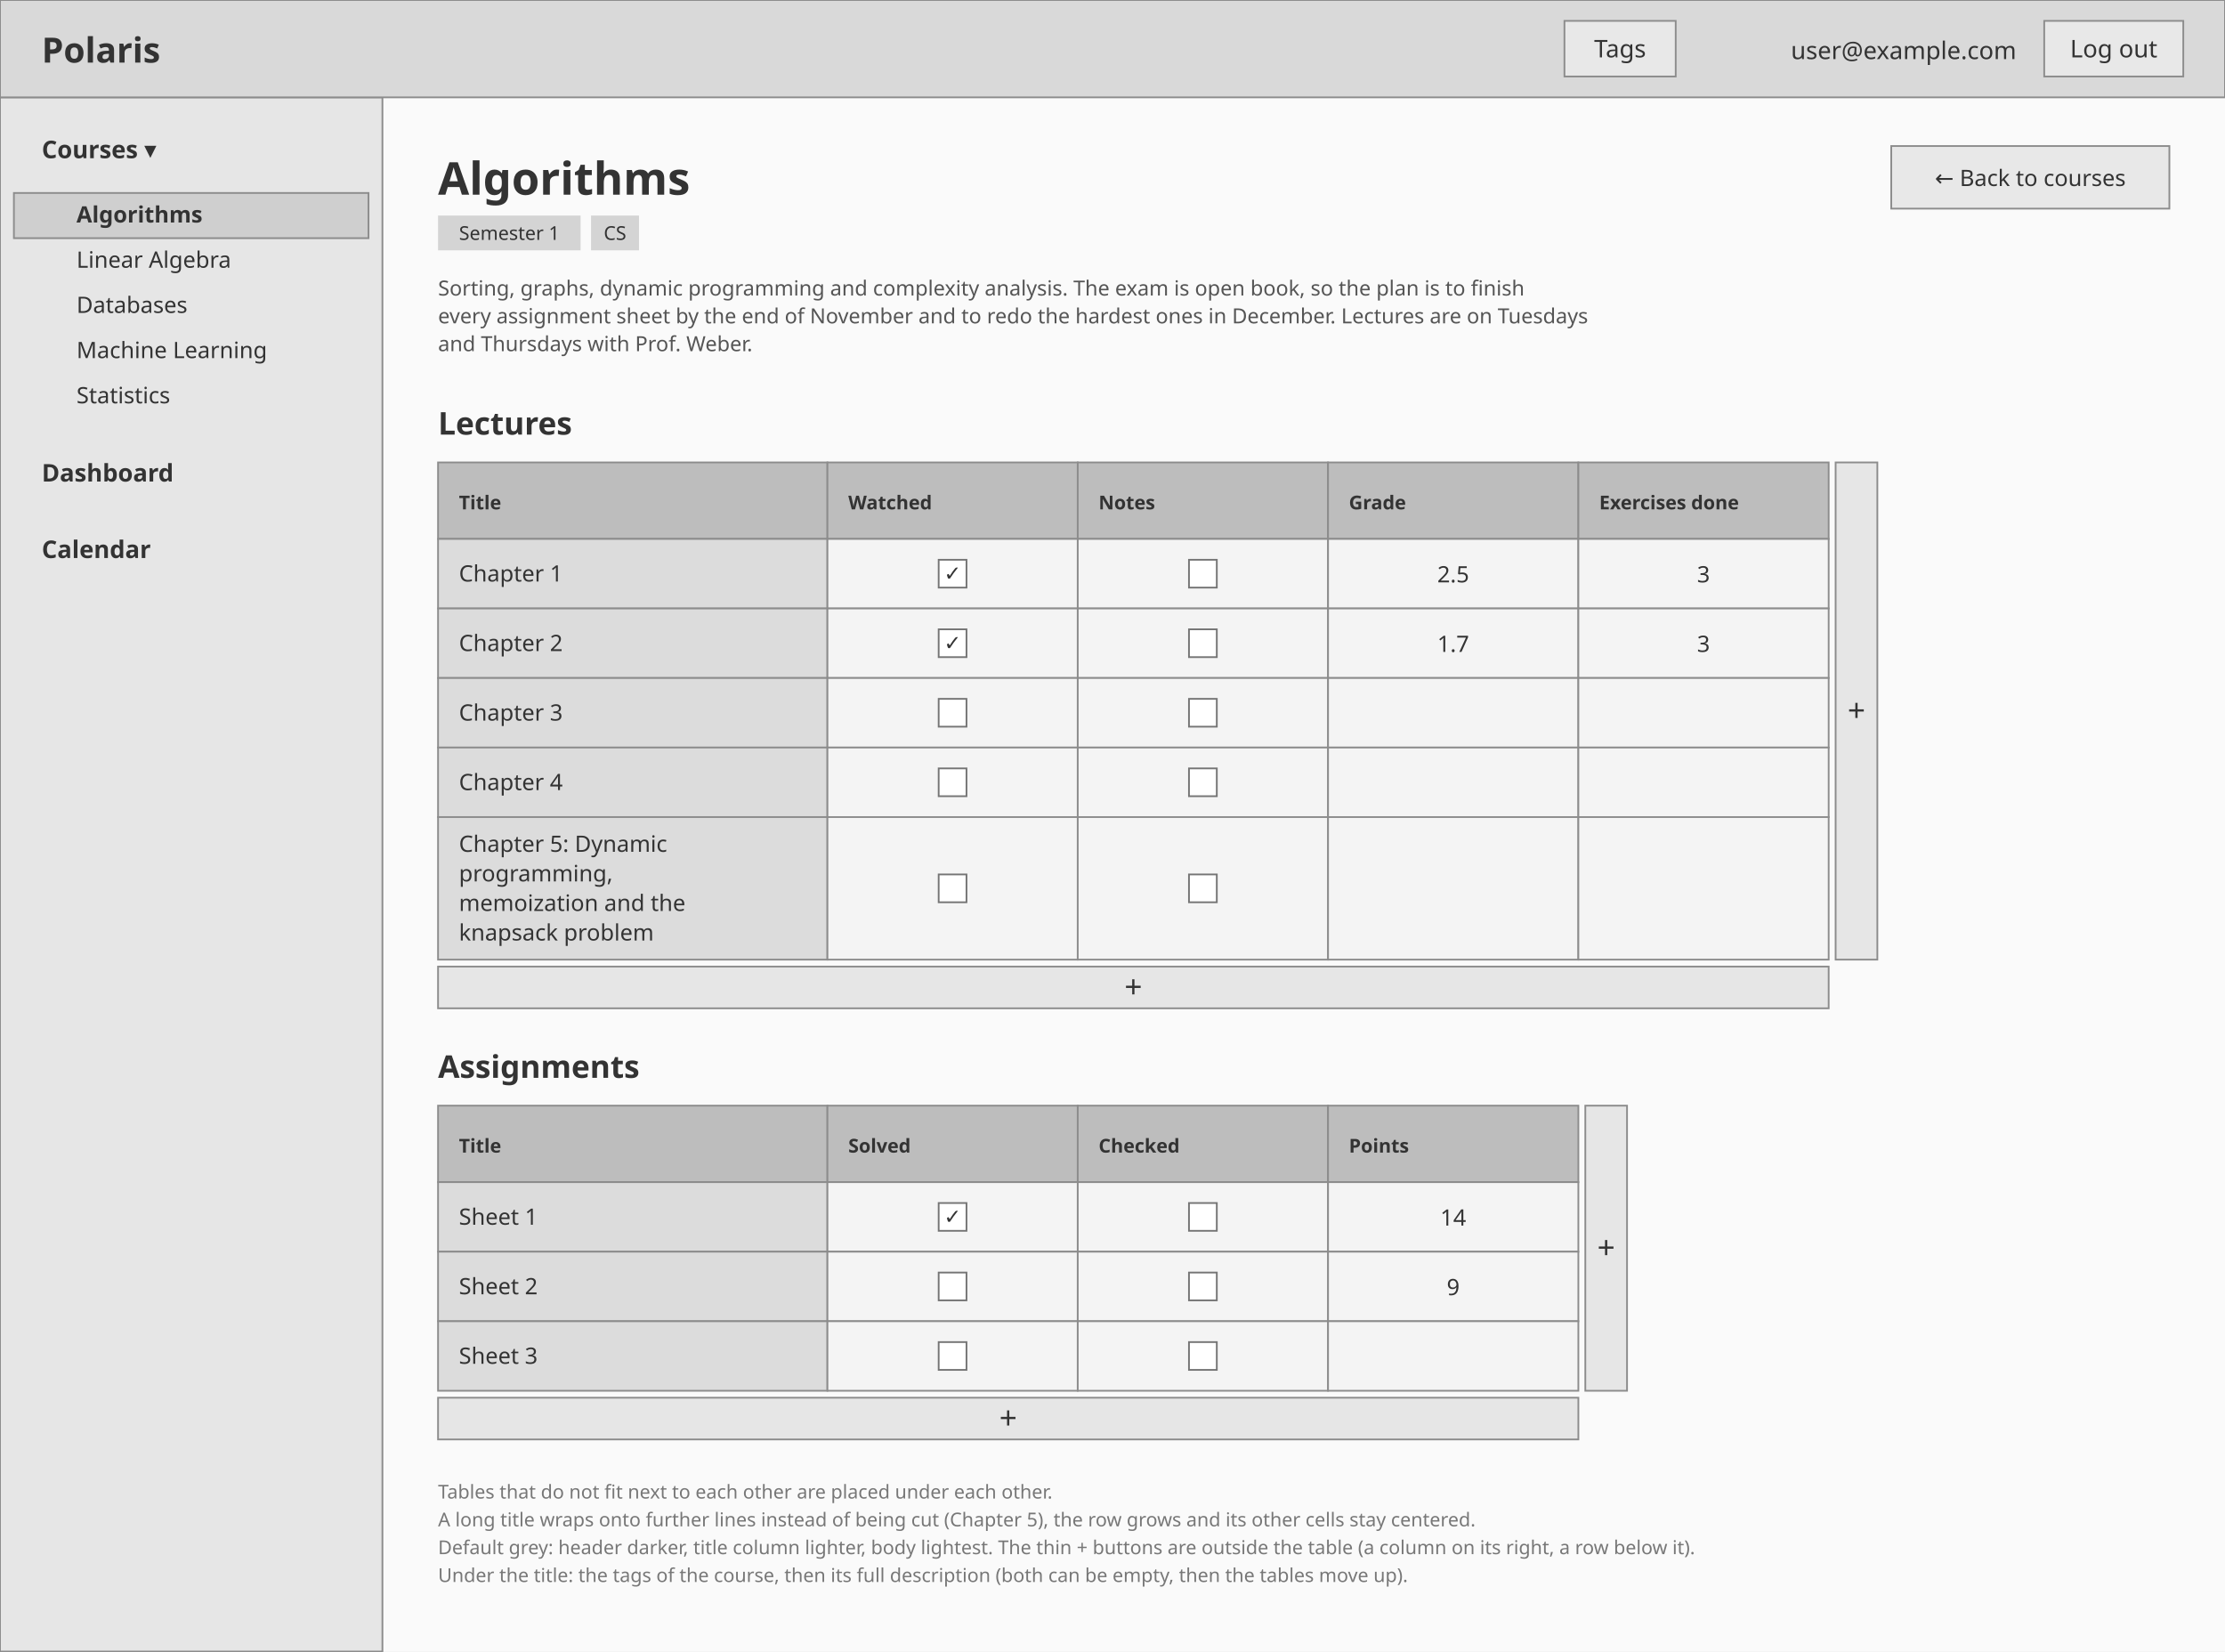
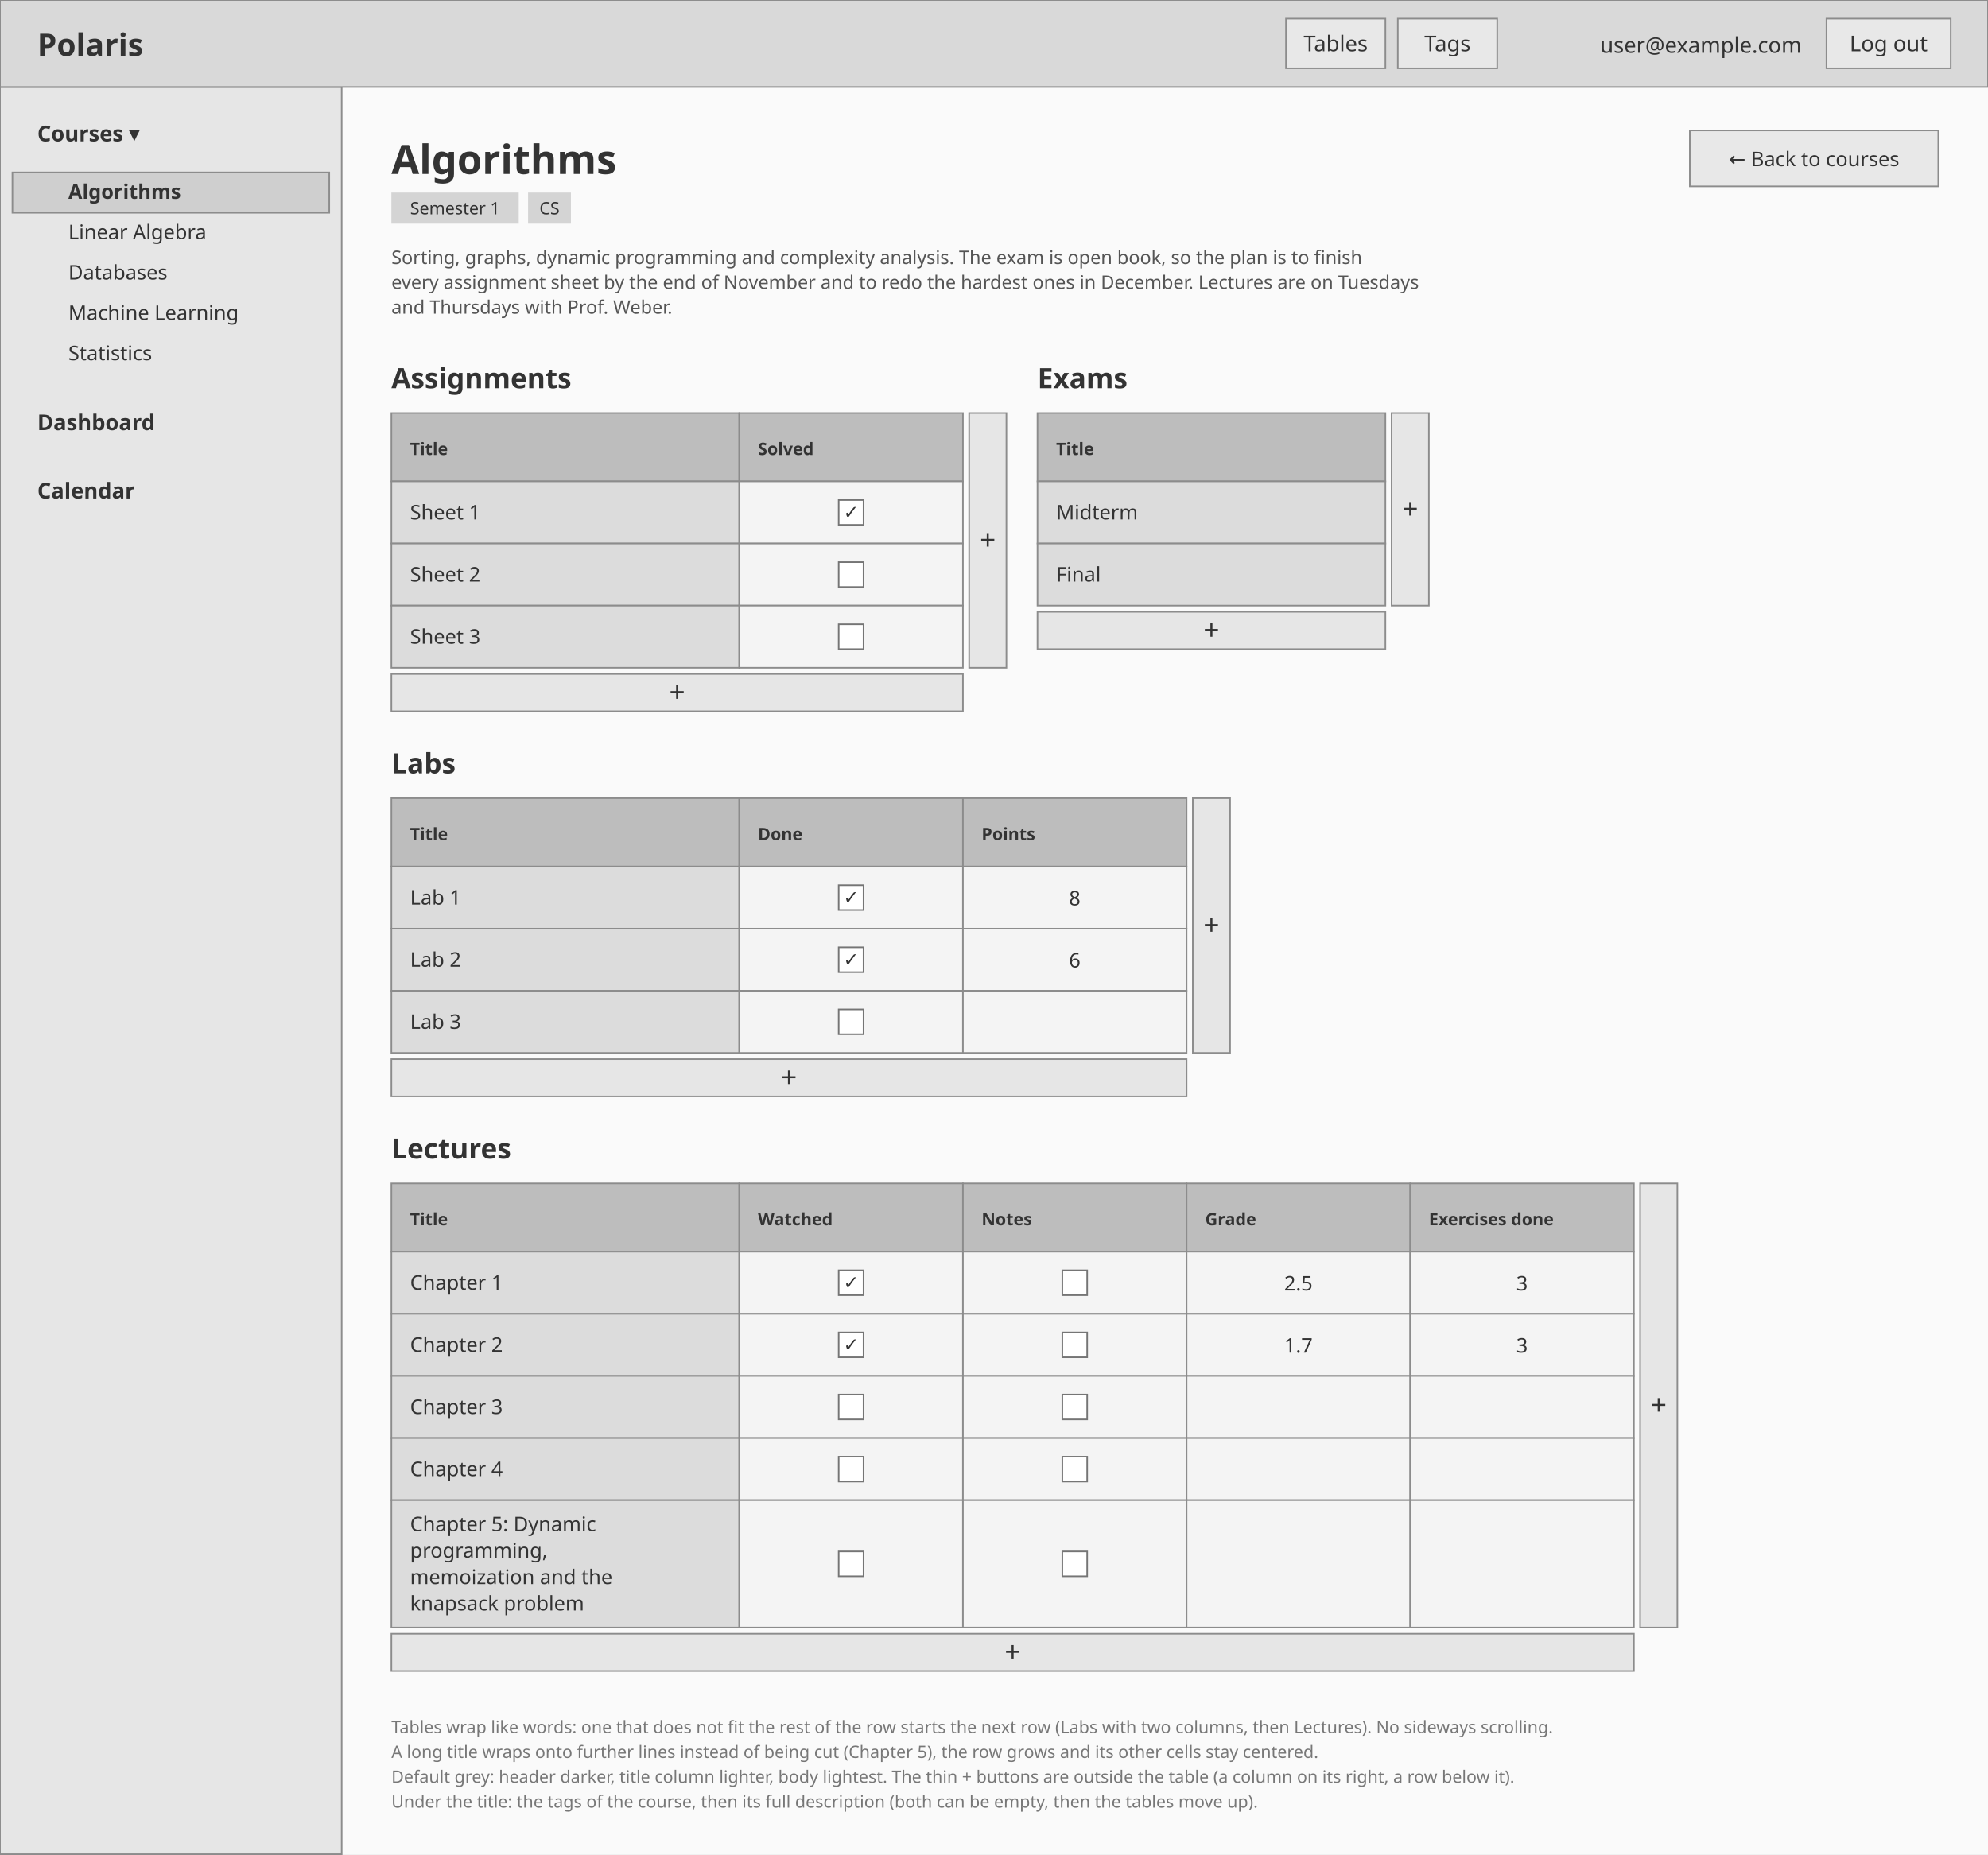
- <svg xmlns="http://www.w3.org/2000/svg" viewBox="0 0 1280 950" width="1280" height="950" font-family="sans-serif">
-   <rect x="0" y="0" width="1280" height="950" fill="#fafafa" stroke="none" />
-   <rect x="0" y="56" width="220" height="894" fill="#e6e6e6" stroke="#8c8c8c" />
+ <svg xmlns="http://www.w3.org/2000/svg" viewBox="0 0 1280 1194" width="1280" height="1194" font-family="sans-serif">
+   <rect x="0" y="0" width="1280" height="1194" fill="#fafafa" stroke="none" />
+   <rect x="0" y="56" width="220" height="1138" fill="#e6e6e6" stroke="#8c8c8c" />
  <rect x="0" y="0" width="1280" height="56" fill="#d9d9d9" stroke="#8c8c8c" />
  <text x="24" y="36" font-size="20" text-anchor="start" font-weight="bold" fill="#333">Polaris</text>
+   <rect x="828" y="12" width="64" height="32" fill="#e8e8e8" stroke="#8c8c8c" />
+   <text x="860" y="33" font-size="14" text-anchor="middle" font-weight="normal" fill="#333">Tables</text>
  <rect x="900" y="12" width="64" height="32" fill="#e8e8e8" stroke="#8c8c8c" />
  <text x="932" y="33" font-size="14" text-anchor="middle" font-weight="normal" fill="#333">Tags</text>
  <text x="1160" y="34" font-size="14" text-anchor="end" font-weight="normal" fill="#333">user@example.com</text>
  <rect x="1176" y="12" width="80" height="32" fill="#e8e8e8" stroke="#8c8c8c" />
  <text x="1216" y="33" font-size="14" text-anchor="middle" font-weight="normal" fill="#333">Log out</text>
  <text x="24" y="91" font-size="14" text-anchor="start" font-weight="bold" fill="#333">Courses  ▾</text>
  <rect x="8" y="111" width="204" height="26" fill="#cfcfcf" stroke="#8c8c8c" />
  <text x="44" y="128" font-size="13" text-anchor="start" font-weight="bold" fill="#333">Algorithms</text>
  <text x="44" y="154" font-size="13" text-anchor="start" font-weight="normal" fill="#333">Linear Algebra</text>
  <text x="44" y="180" font-size="13" text-anchor="start" font-weight="normal" fill="#333">Databases</text>
  <text x="44" y="206" font-size="13" text-anchor="start" font-weight="normal" fill="#333">Machine Learning</text>
  <text x="44" y="232" font-size="13" text-anchor="start" font-weight="normal" fill="#333">Statistics</text>
  <text x="24" y="277" font-size="14" text-anchor="start" font-weight="bold" fill="#333">Dashboard</text>
  <text x="24" y="321" font-size="14" text-anchor="start" font-weight="bold" fill="#333">Calendar</text>
  <text x="252" y="112" font-size="26" text-anchor="start" font-weight="bold" fill="#333">Algorithms</text>
  <rect x="1088" y="84" width="160" height="36" fill="#e8e8e8" stroke="#8c8c8c" />
  <text x="1168" y="107" font-size="13" text-anchor="middle" font-weight="normal" fill="#333">←  Back to courses</text>
  <rect x="252" y="124" width="82" height="20" fill="#d4d4d4" stroke="none" />
  <text x="293" y="138" font-size="11" text-anchor="middle" font-weight="normal" fill="#333">Semester 1</text>
  <rect x="340" y="124" width="27.6" height="20" fill="#d4d4d4" stroke="none" />
  <text x="353.8" y="138" font-size="11" text-anchor="middle" font-weight="normal" fill="#333">CS</text>
  <text x="252" y="170" font-size="12" text-anchor="start" font-weight="normal" fill="#555">Sorting, graphs, dynamic programming and complexity analysis. The exam is open book, so the plan is to finish</text>
  <text x="252" y="186" font-size="12" text-anchor="start" font-weight="normal" fill="#555">every assignment sheet by the end of November and to redo the hardest ones in December. Lectures are on Tuesdays</text>
  <text x="252" y="202" font-size="12" text-anchor="start" font-weight="normal" fill="#555">and Thursdays with Prof. Weber.</text>
-   <text x="252" y="250" font-size="18" text-anchor="start" font-weight="bold" fill="#333">Lectures</text>
+   <text x="252" y="250" font-size="18" text-anchor="start" font-weight="bold" fill="#333">Assignments</text>
  <rect x="252" y="266" width="224" height="44" fill="#bdbdbd" stroke="#8c8c8c" />
  <text x="264" y="293" font-size="11" text-anchor="start" font-weight="bold" fill="#333">Title</text>
  <rect x="476" y="266" width="144" height="44" fill="#bdbdbd" stroke="#8c8c8c" />
-   <text x="488" y="293" font-size="11" text-anchor="start" font-weight="bold" fill="#333">Watched</text>
-   <rect x="620" y="266" width="144" height="44" fill="#bdbdbd" stroke="#8c8c8c" />
-   <text x="632" y="293" font-size="11" text-anchor="start" font-weight="bold" fill="#333">Notes</text>
-   <rect x="764" y="266" width="144" height="44" fill="#bdbdbd" stroke="#8c8c8c" />
-   <text x="776" y="293" font-size="11" text-anchor="start" font-weight="bold" fill="#333">Grade</text>
-   <rect x="908" y="266" width="144" height="44" fill="#bdbdbd" stroke="#8c8c8c" />
-   <text x="920" y="293" font-size="11" text-anchor="start" font-weight="bold" fill="#333">Exercises done</text>
+   <text x="488" y="293" font-size="11" text-anchor="start" font-weight="bold" fill="#333">Solved</text>
  <rect x="252" y="310" width="224" height="40" fill="#dcdcdc" stroke="#8c8c8c" />
-   <text x="264" y="334.5" font-size="13" text-anchor="start" font-weight="normal" fill="#333">Chapter 1</text>
+   <text x="264" y="334.5" font-size="13" text-anchor="start" font-weight="normal" fill="#333">Sheet 1</text>
  <rect x="476" y="310" width="144" height="40" fill="#f4f4f4" stroke="#8c8c8c" />
  <rect x="540" y="322" width="16" height="16" fill="#ffffff" stroke="#757575" />
  <text x="548" y="334" font-size="12" text-anchor="middle" font-weight="normal" fill="#333">✓</text>
-   <rect x="620" y="310" width="144" height="40" fill="#f4f4f4" stroke="#8c8c8c" />
-   <rect x="684" y="322" width="16" height="16" fill="#ffffff" stroke="#757575" />
-   <rect x="764" y="310" width="144" height="40" fill="#f4f4f4" stroke="#8c8c8c" />
-   <text x="836" y="335" font-size="13" text-anchor="middle" font-weight="normal" fill="#333">2.5</text>
-   <rect x="908" y="310" width="144" height="40" fill="#f4f4f4" stroke="#8c8c8c" />
-   <text x="980" y="335" font-size="13" text-anchor="middle" font-weight="normal" fill="#333">3</text>
  <rect x="252" y="350" width="224" height="40" fill="#dcdcdc" stroke="#8c8c8c" />
-   <text x="264" y="374.5" font-size="13" text-anchor="start" font-weight="normal" fill="#333">Chapter 2</text>
+   <text x="264" y="374.5" font-size="13" text-anchor="start" font-weight="normal" fill="#333">Sheet 2</text>
  <rect x="476" y="350" width="144" height="40" fill="#f4f4f4" stroke="#8c8c8c" />
  <rect x="540" y="362" width="16" height="16" fill="#ffffff" stroke="#757575" />
-   <text x="548" y="374" font-size="12" text-anchor="middle" font-weight="normal" fill="#333">✓</text>
-   <rect x="620" y="350" width="144" height="40" fill="#f4f4f4" stroke="#8c8c8c" />
-   <rect x="684" y="362" width="16" height="16" fill="#ffffff" stroke="#757575" />
-   <rect x="764" y="350" width="144" height="40" fill="#f4f4f4" stroke="#8c8c8c" />
-   <text x="836" y="375" font-size="13" text-anchor="middle" font-weight="normal" fill="#333">1.7</text>
-   <rect x="908" y="350" width="144" height="40" fill="#f4f4f4" stroke="#8c8c8c" />
-   <text x="980" y="375" font-size="13" text-anchor="middle" font-weight="normal" fill="#333">3</text>
  <rect x="252" y="390" width="224" height="40" fill="#dcdcdc" stroke="#8c8c8c" />
-   <text x="264" y="414.5" font-size="13" text-anchor="start" font-weight="normal" fill="#333">Chapter 3</text>
+   <text x="264" y="414.5" font-size="13" text-anchor="start" font-weight="normal" fill="#333">Sheet 3</text>
  <rect x="476" y="390" width="144" height="40" fill="#f4f4f4" stroke="#8c8c8c" />
  <rect x="540" y="402" width="16" height="16" fill="#ffffff" stroke="#757575" />
-   <rect x="620" y="390" width="144" height="40" fill="#f4f4f4" stroke="#8c8c8c" />
-   <rect x="684" y="402" width="16" height="16" fill="#ffffff" stroke="#757575" />
-   <rect x="764" y="390" width="144" height="40" fill="#f4f4f4" stroke="#8c8c8c" />
-   <rect x="908" y="390" width="144" height="40" fill="#f4f4f4" stroke="#8c8c8c" />
-   <rect x="252" y="430" width="224" height="40" fill="#dcdcdc" stroke="#8c8c8c" />
-   <text x="264" y="454.5" font-size="13" text-anchor="start" font-weight="normal" fill="#333">Chapter 4</text>
-   <rect x="476" y="430" width="144" height="40" fill="#f4f4f4" stroke="#8c8c8c" />
-   <rect x="540" y="442" width="16" height="16" fill="#ffffff" stroke="#757575" />
-   <rect x="620" y="430" width="144" height="40" fill="#f4f4f4" stroke="#8c8c8c" />
-   <rect x="684" y="442" width="16" height="16" fill="#ffffff" stroke="#757575" />
-   <rect x="764" y="430" width="144" height="40" fill="#f4f4f4" stroke="#8c8c8c" />
-   <rect x="908" y="430" width="144" height="40" fill="#f4f4f4" stroke="#8c8c8c" />
-   <rect x="252" y="470" width="224" height="82" fill="#dcdcdc" stroke="#8c8c8c" />
-   <text x="264" y="490" font-size="13" text-anchor="start" font-weight="normal" fill="#333">Chapter 5: Dynamic</text>
-   <text x="264" y="507" font-size="13" text-anchor="start" font-weight="normal" fill="#333">programming,</text>
-   <text x="264" y="524" font-size="13" text-anchor="start" font-weight="normal" fill="#333">memoization and the</text>
-   <text x="264" y="541" font-size="13" text-anchor="start" font-weight="normal" fill="#333">knapsack problem</text>
-   <rect x="476" y="470" width="144" height="82" fill="#f4f4f4" stroke="#8c8c8c" />
-   <rect x="540" y="503" width="16" height="16" fill="#ffffff" stroke="#757575" />
-   <rect x="620" y="470" width="144" height="82" fill="#f4f4f4" stroke="#8c8c8c" />
-   <rect x="684" y="503" width="16" height="16" fill="#ffffff" stroke="#757575" />
-   <rect x="764" y="470" width="144" height="82" fill="#f4f4f4" stroke="#8c8c8c" />
-   <rect x="908" y="470" width="144" height="82" fill="#f4f4f4" stroke="#8c8c8c" />
-   <rect x="1056" y="266" width="24" height="286" fill="#e6e6e6" stroke="#8c8c8c" />
-   <text x="1068" y="415" font-size="18" text-anchor="middle" font-weight="normal" fill="#333">+</text>
-   <rect x="252" y="556" width="800" height="24" fill="#e6e6e6" stroke="#8c8c8c" />
-   <text x="652" y="574" font-size="18" text-anchor="middle" font-weight="normal" fill="#333">+</text>
-   <text x="252" y="620" font-size="18" text-anchor="start" font-weight="bold" fill="#333">Assignments</text>
-   <rect x="252" y="636" width="224" height="44" fill="#bdbdbd" stroke="#8c8c8c" />
-   <text x="264" y="663" font-size="11" text-anchor="start" font-weight="bold" fill="#333">Title</text>
-   <rect x="476" y="636" width="144" height="44" fill="#bdbdbd" stroke="#8c8c8c" />
-   <text x="488" y="663" font-size="11" text-anchor="start" font-weight="bold" fill="#333">Solved</text>
-   <rect x="620" y="636" width="144" height="44" fill="#bdbdbd" stroke="#8c8c8c" />
-   <text x="632" y="663" font-size="11" text-anchor="start" font-weight="bold" fill="#333">Checked</text>
-   <rect x="764" y="636" width="144" height="44" fill="#bdbdbd" stroke="#8c8c8c" />
-   <text x="776" y="663" font-size="11" text-anchor="start" font-weight="bold" fill="#333">Points</text>
-   <rect x="252" y="680" width="224" height="40" fill="#dcdcdc" stroke="#8c8c8c" />
-   <text x="264" y="704.5" font-size="13" text-anchor="start" font-weight="normal" fill="#333">Sheet 1</text>
-   <rect x="476" y="680" width="144" height="40" fill="#f4f4f4" stroke="#8c8c8c" />
-   <rect x="540" y="692" width="16" height="16" fill="#ffffff" stroke="#757575" />
-   <text x="548" y="704" font-size="12" text-anchor="middle" font-weight="normal" fill="#333">✓</text>
-   <rect x="620" y="680" width="144" height="40" fill="#f4f4f4" stroke="#8c8c8c" />
-   <rect x="684" y="692" width="16" height="16" fill="#ffffff" stroke="#757575" />
-   <rect x="764" y="680" width="144" height="40" fill="#f4f4f4" stroke="#8c8c8c" />
-   <text x="836" y="705" font-size="13" text-anchor="middle" font-weight="normal" fill="#333">14</text>
-   <rect x="252" y="720" width="224" height="40" fill="#dcdcdc" stroke="#8c8c8c" />
-   <text x="264" y="744.5" font-size="13" text-anchor="start" font-weight="normal" fill="#333">Sheet 2</text>
-   <rect x="476" y="720" width="144" height="40" fill="#f4f4f4" stroke="#8c8c8c" />
-   <rect x="540" y="732" width="16" height="16" fill="#ffffff" stroke="#757575" />
-   <rect x="620" y="720" width="144" height="40" fill="#f4f4f4" stroke="#8c8c8c" />
-   <rect x="684" y="732" width="16" height="16" fill="#ffffff" stroke="#757575" />
-   <rect x="764" y="720" width="144" height="40" fill="#f4f4f4" stroke="#8c8c8c" />
-   <text x="836" y="745" font-size="13" text-anchor="middle" font-weight="normal" fill="#333">9</text>
-   <rect x="252" y="760" width="224" height="40" fill="#dcdcdc" stroke="#8c8c8c" />
-   <text x="264" y="784.5" font-size="13" text-anchor="start" font-weight="normal" fill="#333">Sheet 3</text>
-   <rect x="476" y="760" width="144" height="40" fill="#f4f4f4" stroke="#8c8c8c" />
-   <rect x="540" y="772" width="16" height="16" fill="#ffffff" stroke="#757575" />
-   <rect x="620" y="760" width="144" height="40" fill="#f4f4f4" stroke="#8c8c8c" />
-   <rect x="684" y="772" width="16" height="16" fill="#ffffff" stroke="#757575" />
-   <rect x="764" y="760" width="144" height="40" fill="#f4f4f4" stroke="#8c8c8c" />
-   <rect x="912" y="636" width="24" height="164" fill="#e6e6e6" stroke="#8c8c8c" />
-   <text x="924" y="724" font-size="18" text-anchor="middle" font-weight="normal" fill="#333">+</text>
-   <rect x="252" y="804" width="656" height="24" fill="#e6e6e6" stroke="#8c8c8c" />
-   <text x="580" y="822" font-size="18" text-anchor="middle" font-weight="normal" fill="#333">+</text>
-   <text x="252" y="862" font-size="11" text-anchor="start" font-weight="normal" fill="#777">Tables that do not fit next to each other are placed under each other.</text>
-   <text x="252" y="878" font-size="11" text-anchor="start" font-weight="normal" fill="#777">A long title wraps onto further lines instead of being cut (Chapter 5), the row grows and its other cells stay centered.</text>
-   <text x="252" y="894" font-size="11" text-anchor="start" font-weight="normal" fill="#777">Default grey: header darker, title column lighter, body lightest. The thin + buttons are outside the table (a column on its right, a row below it).</text>
-   <text x="252" y="910" font-size="11" text-anchor="start" font-weight="normal" fill="#777">Under the title: the tags of the course, then its full description (both can be empty, then the tables move up).</text>
+   <rect x="624" y="266" width="24" height="164" fill="#e6e6e6" stroke="#8c8c8c" />
+   <text x="636" y="354" font-size="18" text-anchor="middle" font-weight="normal" fill="#333">+</text>
+   <rect x="252" y="434" width="368" height="24" fill="#e6e6e6" stroke="#8c8c8c" />
+   <text x="436" y="452" font-size="18" text-anchor="middle" font-weight="normal" fill="#333">+</text>
+   <text x="668" y="250" font-size="18" text-anchor="start" font-weight="bold" fill="#333">Exams</text>
+   <rect x="668" y="266" width="224" height="44" fill="#bdbdbd" stroke="#8c8c8c" />
+   <text x="680" y="293" font-size="11" text-anchor="start" font-weight="bold" fill="#333">Title</text>
+   <rect x="668" y="310" width="224" height="40" fill="#dcdcdc" stroke="#8c8c8c" />
+   <text x="680" y="334.5" font-size="13" text-anchor="start" font-weight="normal" fill="#333">Midterm</text>
+   <rect x="668" y="350" width="224" height="40" fill="#dcdcdc" stroke="#8c8c8c" />
+   <text x="680" y="374.5" font-size="13" text-anchor="start" font-weight="normal" fill="#333">Final</text>
+   <rect x="896" y="266" width="24" height="124" fill="#e6e6e6" stroke="#8c8c8c" />
+   <text x="908" y="334" font-size="18" text-anchor="middle" font-weight="normal" fill="#333">+</text>
+   <rect x="668" y="394" width="224" height="24" fill="#e6e6e6" stroke="#8c8c8c" />
+   <text x="780" y="412" font-size="18" text-anchor="middle" font-weight="normal" fill="#333">+</text>
+   <text x="252" y="498" font-size="18" text-anchor="start" font-weight="bold" fill="#333">Labs</text>
+   <rect x="252" y="514" width="224" height="44" fill="#bdbdbd" stroke="#8c8c8c" />
+   <text x="264" y="541" font-size="11" text-anchor="start" font-weight="bold" fill="#333">Title</text>
+   <rect x="476" y="514" width="144" height="44" fill="#bdbdbd" stroke="#8c8c8c" />
+   <text x="488" y="541" font-size="11" text-anchor="start" font-weight="bold" fill="#333">Done</text>
+   <rect x="620" y="514" width="144" height="44" fill="#bdbdbd" stroke="#8c8c8c" />
+   <text x="632" y="541" font-size="11" text-anchor="start" font-weight="bold" fill="#333">Points</text>
+   <rect x="252" y="558" width="224" height="40" fill="#dcdcdc" stroke="#8c8c8c" />
+   <text x="264" y="582.5" font-size="13" text-anchor="start" font-weight="normal" fill="#333">Lab 1</text>
+   <rect x="476" y="558" width="144" height="40" fill="#f4f4f4" stroke="#8c8c8c" />
+   <rect x="540" y="570" width="16" height="16" fill="#ffffff" stroke="#757575" />
+   <text x="548" y="582" font-size="12" text-anchor="middle" font-weight="normal" fill="#333">✓</text>
+   <rect x="620" y="558" width="144" height="40" fill="#f4f4f4" stroke="#8c8c8c" />
+   <text x="692" y="583" font-size="13" text-anchor="middle" font-weight="normal" fill="#333">8</text>
+   <rect x="252" y="598" width="224" height="40" fill="#dcdcdc" stroke="#8c8c8c" />
+   <text x="264" y="622.5" font-size="13" text-anchor="start" font-weight="normal" fill="#333">Lab 2</text>
+   <rect x="476" y="598" width="144" height="40" fill="#f4f4f4" stroke="#8c8c8c" />
+   <rect x="540" y="610" width="16" height="16" fill="#ffffff" stroke="#757575" />
+   <text x="548" y="622" font-size="12" text-anchor="middle" font-weight="normal" fill="#333">✓</text>
+   <rect x="620" y="598" width="144" height="40" fill="#f4f4f4" stroke="#8c8c8c" />
+   <text x="692" y="623" font-size="13" text-anchor="middle" font-weight="normal" fill="#333">6</text>
+   <rect x="252" y="638" width="224" height="40" fill="#dcdcdc" stroke="#8c8c8c" />
+   <text x="264" y="662.5" font-size="13" text-anchor="start" font-weight="normal" fill="#333">Lab 3</text>
+   <rect x="476" y="638" width="144" height="40" fill="#f4f4f4" stroke="#8c8c8c" />
+   <rect x="540" y="650" width="16" height="16" fill="#ffffff" stroke="#757575" />
+   <rect x="620" y="638" width="144" height="40" fill="#f4f4f4" stroke="#8c8c8c" />
+   <rect x="768" y="514" width="24" height="164" fill="#e6e6e6" stroke="#8c8c8c" />
+   <text x="780" y="602" font-size="18" text-anchor="middle" font-weight="normal" fill="#333">+</text>
+   <rect x="252" y="682" width="512" height="24" fill="#e6e6e6" stroke="#8c8c8c" />
+   <text x="508" y="700" font-size="18" text-anchor="middle" font-weight="normal" fill="#333">+</text>
+   <text x="252" y="746" font-size="18" text-anchor="start" font-weight="bold" fill="#333">Lectures</text>
+   <rect x="252" y="762" width="224" height="44" fill="#bdbdbd" stroke="#8c8c8c" />
+   <text x="264" y="789" font-size="11" text-anchor="start" font-weight="bold" fill="#333">Title</text>
+   <rect x="476" y="762" width="144" height="44" fill="#bdbdbd" stroke="#8c8c8c" />
+   <text x="488" y="789" font-size="11" text-anchor="start" font-weight="bold" fill="#333">Watched</text>
+   <rect x="620" y="762" width="144" height="44" fill="#bdbdbd" stroke="#8c8c8c" />
+   <text x="632" y="789" font-size="11" text-anchor="start" font-weight="bold" fill="#333">Notes</text>
+   <rect x="764" y="762" width="144" height="44" fill="#bdbdbd" stroke="#8c8c8c" />
+   <text x="776" y="789" font-size="11" text-anchor="start" font-weight="bold" fill="#333">Grade</text>
+   <rect x="908" y="762" width="144" height="44" fill="#bdbdbd" stroke="#8c8c8c" />
+   <text x="920" y="789" font-size="11" text-anchor="start" font-weight="bold" fill="#333">Exercises done</text>
+   <rect x="252" y="806" width="224" height="40" fill="#dcdcdc" stroke="#8c8c8c" />
+   <text x="264" y="830.5" font-size="13" text-anchor="start" font-weight="normal" fill="#333">Chapter 1</text>
+   <rect x="476" y="806" width="144" height="40" fill="#f4f4f4" stroke="#8c8c8c" />
+   <rect x="540" y="818" width="16" height="16" fill="#ffffff" stroke="#757575" />
+   <text x="548" y="830" font-size="12" text-anchor="middle" font-weight="normal" fill="#333">✓</text>
+   <rect x="620" y="806" width="144" height="40" fill="#f4f4f4" stroke="#8c8c8c" />
+   <rect x="684" y="818" width="16" height="16" fill="#ffffff" stroke="#757575" />
+   <rect x="764" y="806" width="144" height="40" fill="#f4f4f4" stroke="#8c8c8c" />
+   <text x="836" y="831" font-size="13" text-anchor="middle" font-weight="normal" fill="#333">2.5</text>
+   <rect x="908" y="806" width="144" height="40" fill="#f4f4f4" stroke="#8c8c8c" />
+   <text x="980" y="831" font-size="13" text-anchor="middle" font-weight="normal" fill="#333">3</text>
+   <rect x="252" y="846" width="224" height="40" fill="#dcdcdc" stroke="#8c8c8c" />
+   <text x="264" y="870.5" font-size="13" text-anchor="start" font-weight="normal" fill="#333">Chapter 2</text>
+   <rect x="476" y="846" width="144" height="40" fill="#f4f4f4" stroke="#8c8c8c" />
+   <rect x="540" y="858" width="16" height="16" fill="#ffffff" stroke="#757575" />
+   <text x="548" y="870" font-size="12" text-anchor="middle" font-weight="normal" fill="#333">✓</text>
+   <rect x="620" y="846" width="144" height="40" fill="#f4f4f4" stroke="#8c8c8c" />
+   <rect x="684" y="858" width="16" height="16" fill="#ffffff" stroke="#757575" />
+   <rect x="764" y="846" width="144" height="40" fill="#f4f4f4" stroke="#8c8c8c" />
+   <text x="836" y="871" font-size="13" text-anchor="middle" font-weight="normal" fill="#333">1.7</text>
+   <rect x="908" y="846" width="144" height="40" fill="#f4f4f4" stroke="#8c8c8c" />
+   <text x="980" y="871" font-size="13" text-anchor="middle" font-weight="normal" fill="#333">3</text>
+   <rect x="252" y="886" width="224" height="40" fill="#dcdcdc" stroke="#8c8c8c" />
+   <text x="264" y="910.5" font-size="13" text-anchor="start" font-weight="normal" fill="#333">Chapter 3</text>
+   <rect x="476" y="886" width="144" height="40" fill="#f4f4f4" stroke="#8c8c8c" />
+   <rect x="540" y="898" width="16" height="16" fill="#ffffff" stroke="#757575" />
+   <rect x="620" y="886" width="144" height="40" fill="#f4f4f4" stroke="#8c8c8c" />
+   <rect x="684" y="898" width="16" height="16" fill="#ffffff" stroke="#757575" />
+   <rect x="764" y="886" width="144" height="40" fill="#f4f4f4" stroke="#8c8c8c" />
+   <rect x="908" y="886" width="144" height="40" fill="#f4f4f4" stroke="#8c8c8c" />
+   <rect x="252" y="926" width="224" height="40" fill="#dcdcdc" stroke="#8c8c8c" />
+   <text x="264" y="950.5" font-size="13" text-anchor="start" font-weight="normal" fill="#333">Chapter 4</text>
+   <rect x="476" y="926" width="144" height="40" fill="#f4f4f4" stroke="#8c8c8c" />
+   <rect x="540" y="938" width="16" height="16" fill="#ffffff" stroke="#757575" />
+   <rect x="620" y="926" width="144" height="40" fill="#f4f4f4" stroke="#8c8c8c" />
+   <rect x="684" y="938" width="16" height="16" fill="#ffffff" stroke="#757575" />
+   <rect x="764" y="926" width="144" height="40" fill="#f4f4f4" stroke="#8c8c8c" />
+   <rect x="908" y="926" width="144" height="40" fill="#f4f4f4" stroke="#8c8c8c" />
+   <rect x="252" y="966" width="224" height="82" fill="#dcdcdc" stroke="#8c8c8c" />
+   <text x="264" y="986" font-size="13" text-anchor="start" font-weight="normal" fill="#333">Chapter 5: Dynamic</text>
+   <text x="264" y="1003" font-size="13" text-anchor="start" font-weight="normal" fill="#333">programming,</text>
+   <text x="264" y="1020" font-size="13" text-anchor="start" font-weight="normal" fill="#333">memoization and the</text>
+   <text x="264" y="1037" font-size="13" text-anchor="start" font-weight="normal" fill="#333">knapsack problem</text>
+   <rect x="476" y="966" width="144" height="82" fill="#f4f4f4" stroke="#8c8c8c" />
+   <rect x="540" y="999" width="16" height="16" fill="#ffffff" stroke="#757575" />
+   <rect x="620" y="966" width="144" height="82" fill="#f4f4f4" stroke="#8c8c8c" />
+   <rect x="684" y="999" width="16" height="16" fill="#ffffff" stroke="#757575" />
+   <rect x="764" y="966" width="144" height="82" fill="#f4f4f4" stroke="#8c8c8c" />
+   <rect x="908" y="966" width="144" height="82" fill="#f4f4f4" stroke="#8c8c8c" />
+   <rect x="1056" y="762" width="24" height="286" fill="#e6e6e6" stroke="#8c8c8c" />
+   <text x="1068" y="911" font-size="18" text-anchor="middle" font-weight="normal" fill="#333">+</text>
+   <rect x="252" y="1052" width="800" height="24" fill="#e6e6e6" stroke="#8c8c8c" />
+   <text x="652" y="1070" font-size="18" text-anchor="middle" font-weight="normal" fill="#333">+</text>
+   <text x="252" y="1116" font-size="11" text-anchor="start" font-weight="normal" fill="#777">Tables wrap like words: one that does not fit the rest of the row starts the next row (Labs with two columns, then Lectures). No sideways scrolling.</text>
+   <text x="252" y="1132" font-size="11" text-anchor="start" font-weight="normal" fill="#777">A long title wraps onto further lines instead of being cut (Chapter 5), the row grows and its other cells stay centered.</text>
+   <text x="252" y="1148" font-size="11" text-anchor="start" font-weight="normal" fill="#777">Default grey: header darker, title column lighter, body lightest. The thin + buttons are outside the table (a column on its right, a row below it).</text>
+   <text x="252" y="1164" font-size="11" text-anchor="start" font-weight="normal" fill="#777">Under the title: the tags of the course, then its full description (both can be empty, then the tables move up).</text>
</svg>
